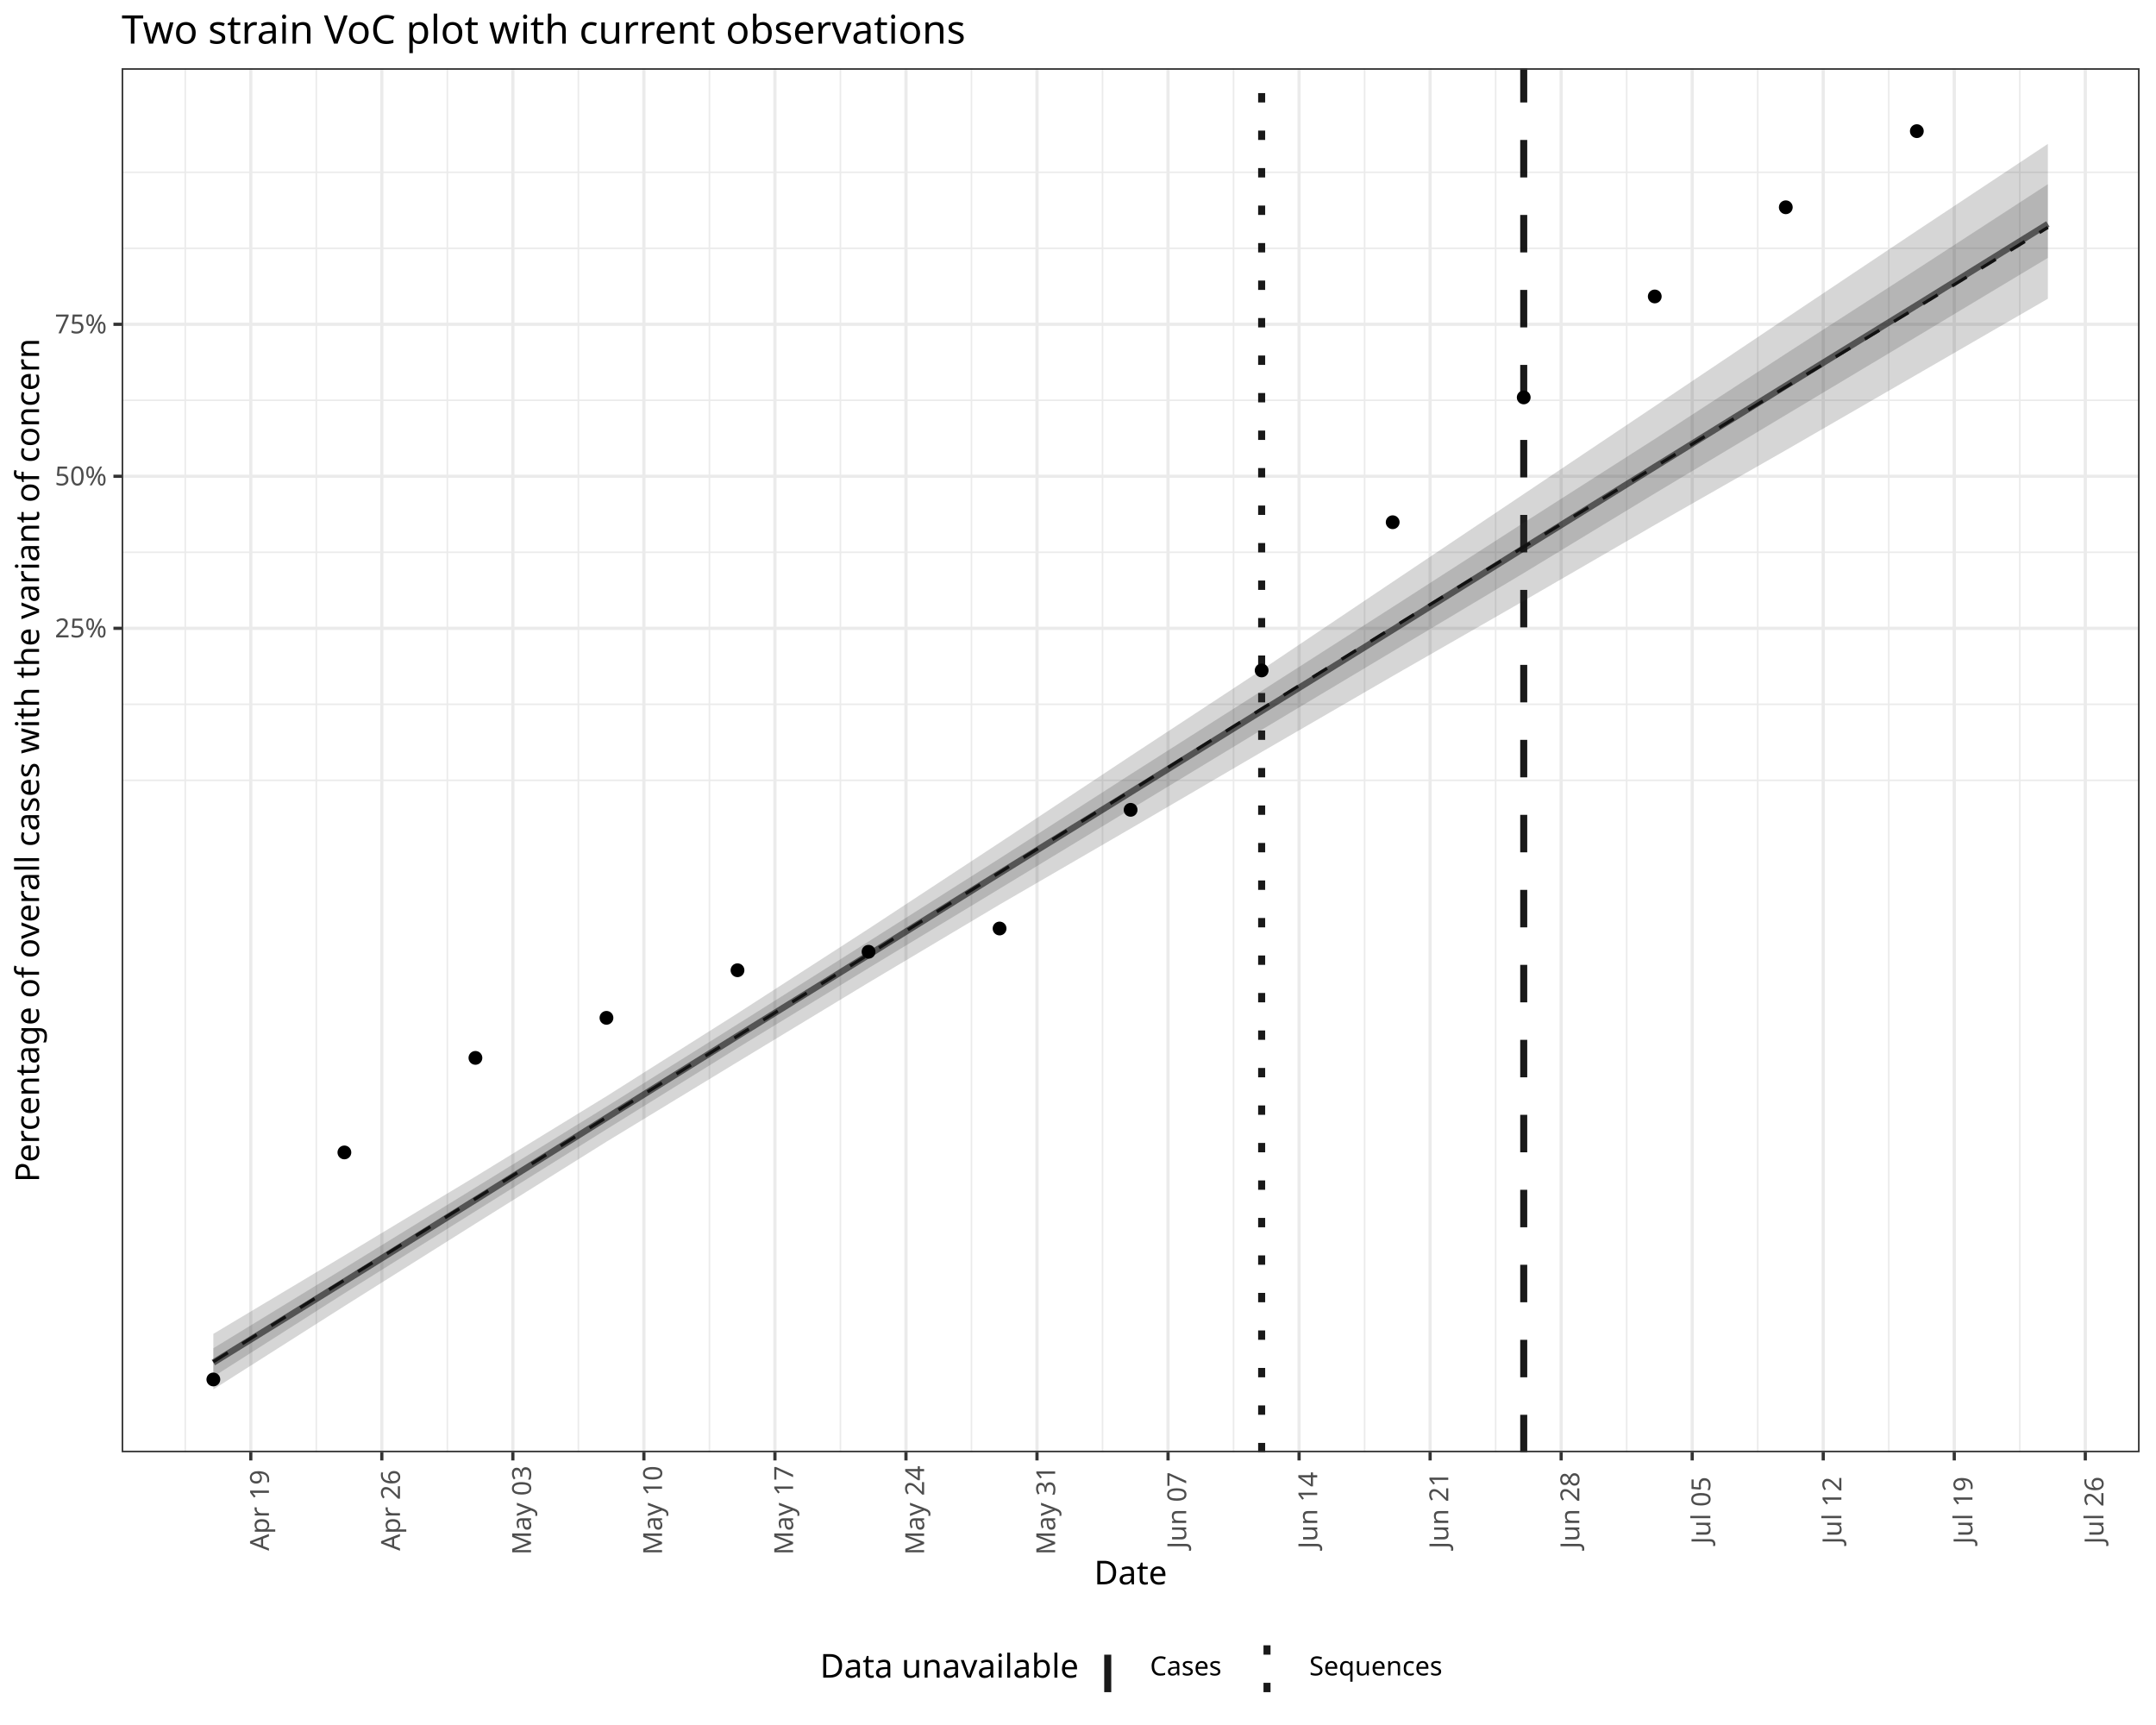
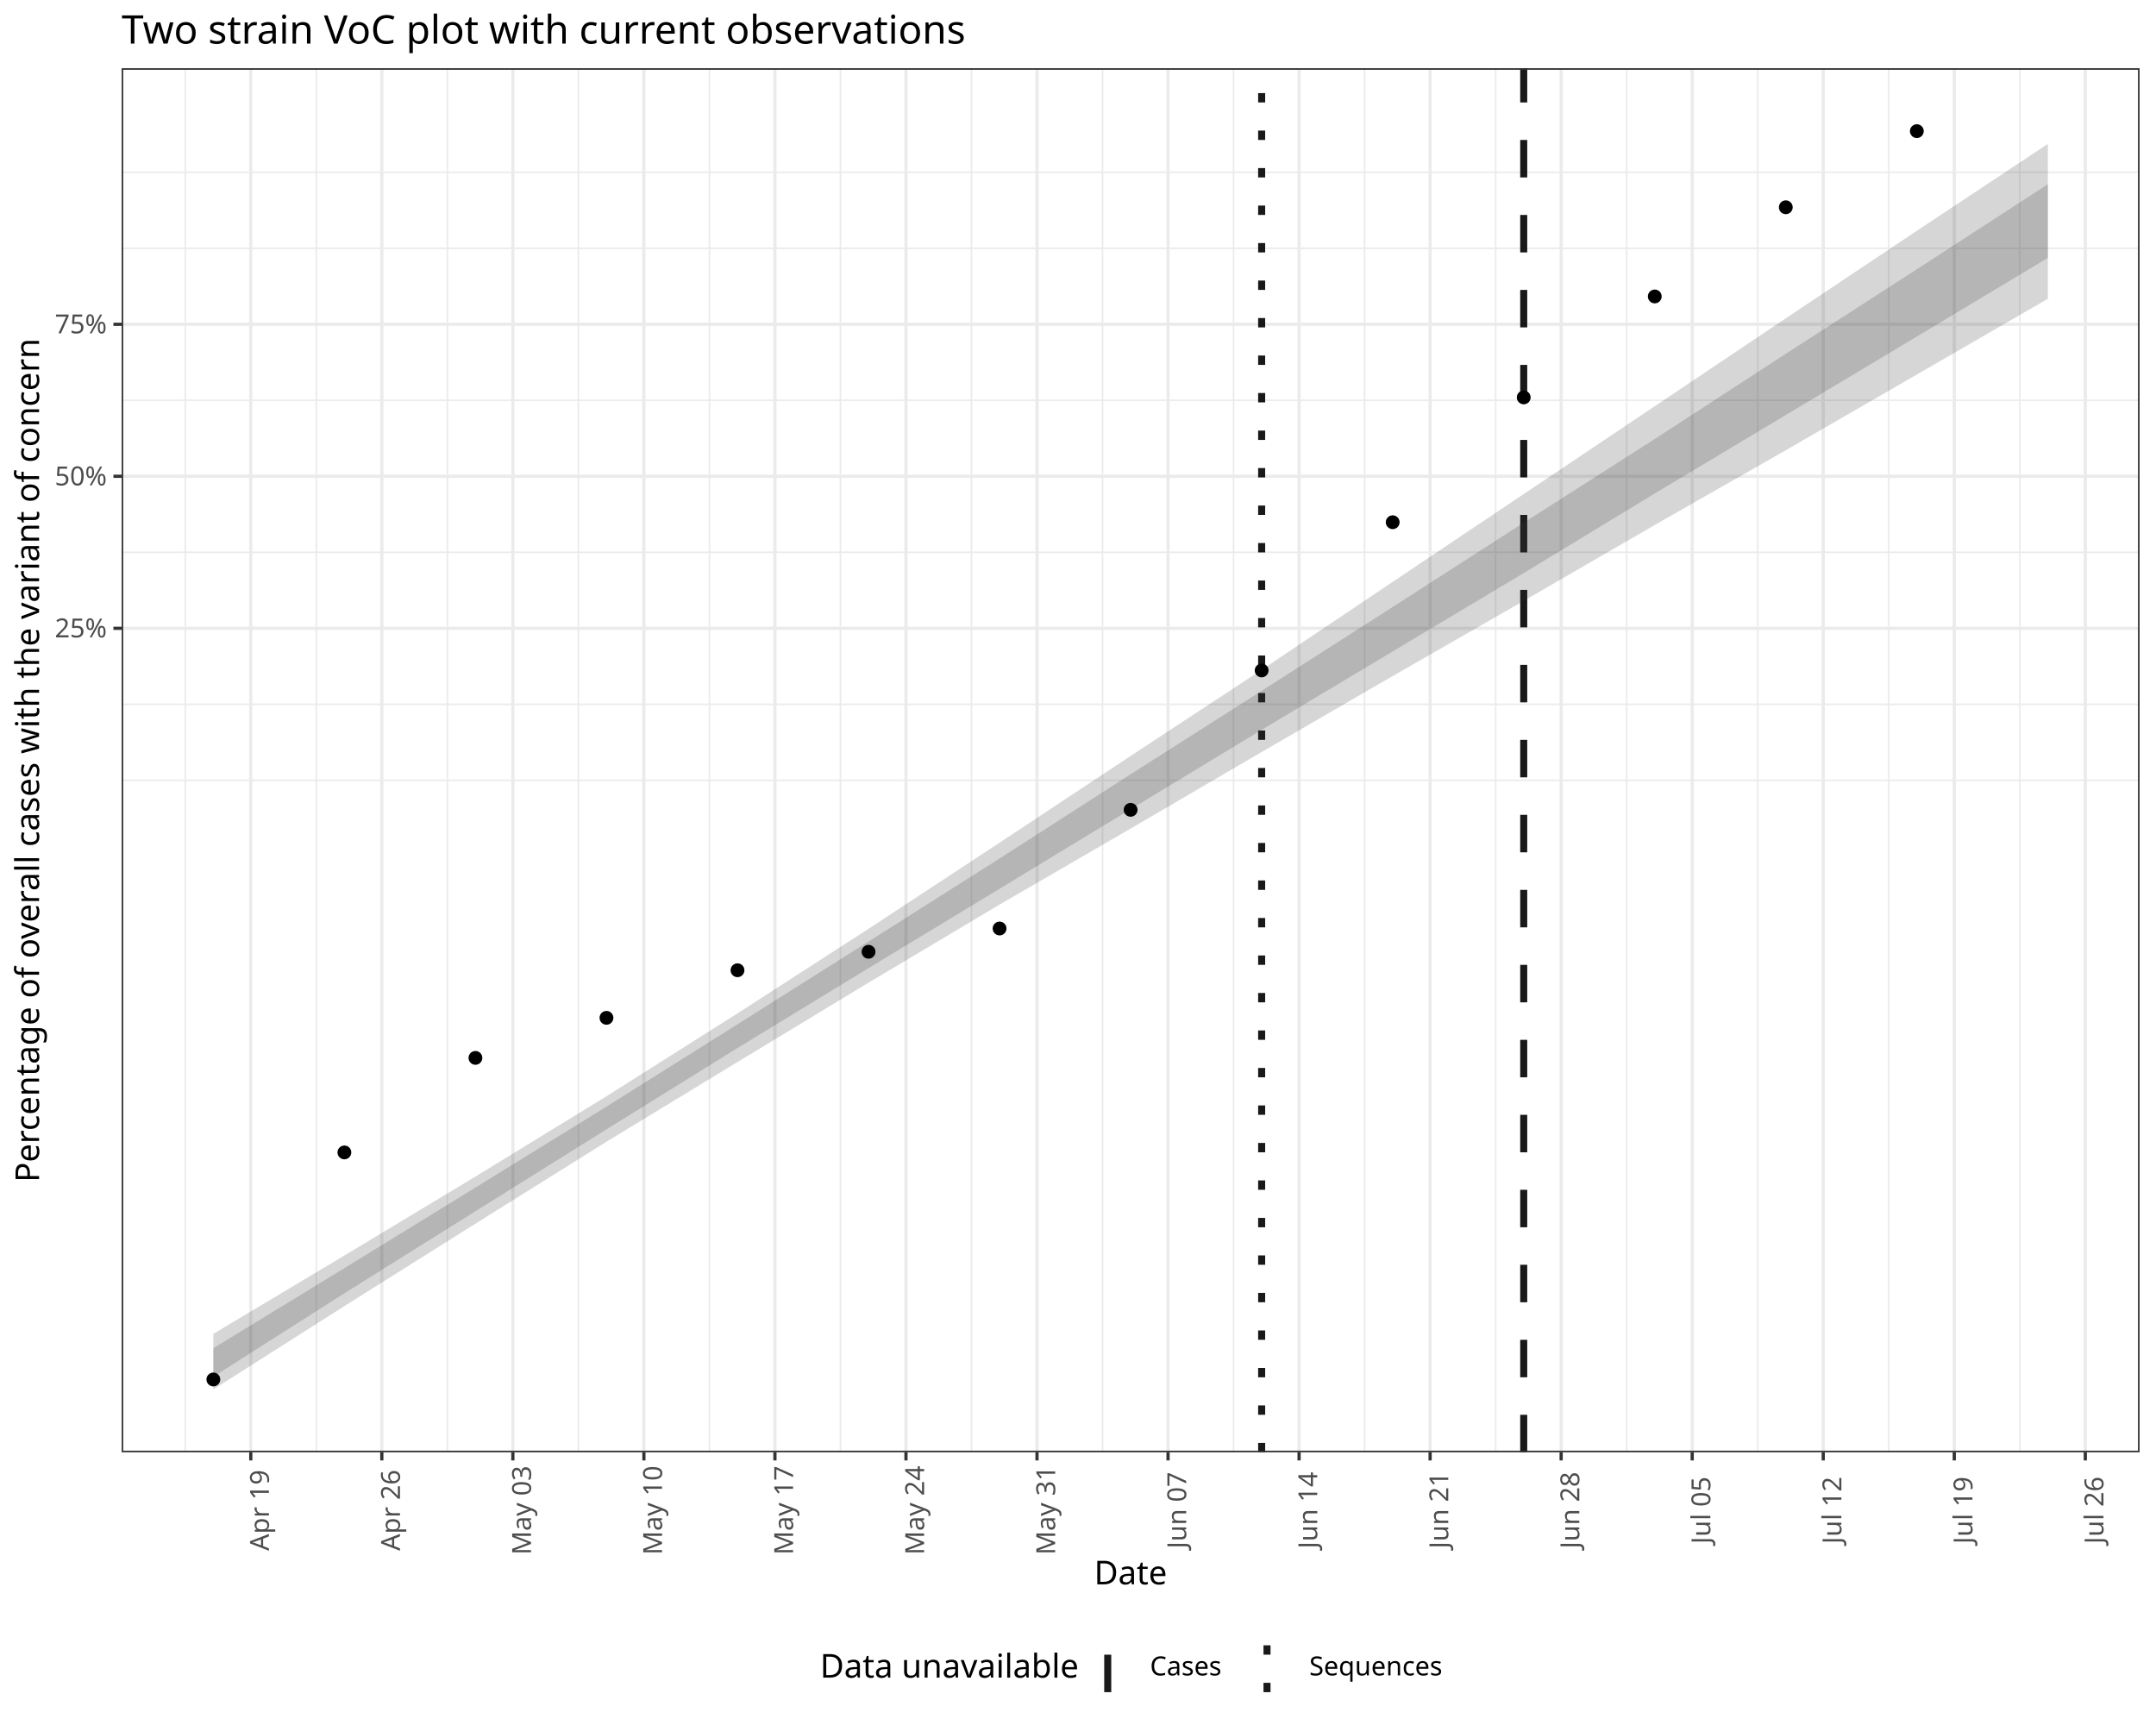
<svg xmlns="http://www.w3.org/2000/svg" class="svglite" data-engine-version="2.0" width="720.00pt" height="576.00pt" viewBox="0 0 720.00 576.00">
  <defs>
    <style type="text/css">
    .svglite line, .svglite polyline, .svglite polygon, .svglite path, .svglite rect, .svglite circle {
      fill: none;
      stroke: #000000;
      stroke-linecap: round;
      stroke-linejoin: round;
      stroke-miterlimit: 10.00;
    }
  </style>
  </defs>
  <rect width="100%" height="100%" style="stroke: none; fill: #FFFFFF;" />
  <defs>
    <clipPath id="cpMC4wMHw3MjAuMDB8MC4wMHw1NzYuMDA=">
      <rect x="0.00" y="0.00" width="720.00" height="576.00" />
    </clipPath>
  </defs>
  <g clip-path="url(#cpMC4wMHw3MjAuMDB8MC4wMHw1NzYuMDA=)">
    <rect x="0.00" y="0.00" width="720.00" height="576.00" style="stroke-width: 1.07; stroke: #FFFFFF; fill: #FFFFFF;" />
  </g>
  <defs>
    <clipPath id="cpNDAuNjJ8NzE0LjUyfDIyLjc4fDQ4NC45Mw==">
      <rect x="40.62" y="22.78" width="673.90" height="462.15" />
    </clipPath>
  </defs>
  <g clip-path="url(#cpNDAuNjJ8NzE0LjUyfDIyLjc4fDQ4NC45Mw==)">
    <rect x="40.62" y="22.78" width="673.90" height="462.15" style="stroke-width: 1.07; stroke: none; fill: #FFFFFF;" />
    <polyline points="40.62,260.56 714.52,260.56 " style="stroke-width: 0.53; stroke: #EBEBEB; stroke-linecap: butt;" />
    <polyline points="40.62,235.18 714.52,235.18 " style="stroke-width: 0.53; stroke: #EBEBEB; stroke-linecap: butt;" />
    <polyline points="40.62,184.42 714.52,184.42 " style="stroke-width: 0.53; stroke: #EBEBEB; stroke-linecap: butt;" />
    <polyline points="40.62,133.66 714.52,133.66 " style="stroke-width: 0.53; stroke: #EBEBEB; stroke-linecap: butt;" />
    <polyline points="40.62,82.91 714.52,82.91 " style="stroke-width: 0.53; stroke: #EBEBEB; stroke-linecap: butt;" />
    <polyline points="40.62,57.53 714.52,57.53 " style="stroke-width: 0.53; stroke: #EBEBEB; stroke-linecap: butt;" />
    <polyline points="61.87,484.93 61.87,22.78 " style="stroke-width: 0.53; stroke: #EBEBEB; stroke-linecap: butt;" />
    <polyline points="105.63,484.93 105.63,22.78 " style="stroke-width: 0.53; stroke: #EBEBEB; stroke-linecap: butt;" />
    <polyline points="149.39,484.93 149.39,22.78 " style="stroke-width: 0.53; stroke: #EBEBEB; stroke-linecap: butt;" />
    <polyline points="193.15,484.93 193.15,22.78 " style="stroke-width: 0.53; stroke: #EBEBEB; stroke-linecap: butt;" />
    <polyline points="236.91,484.93 236.91,22.78 " style="stroke-width: 0.53; stroke: #EBEBEB; stroke-linecap: butt;" />
    <polyline points="280.67,484.93 280.67,22.78 " style="stroke-width: 0.53; stroke: #EBEBEB; stroke-linecap: butt;" />
    <polyline points="324.43,484.93 324.43,22.78 " style="stroke-width: 0.53; stroke: #EBEBEB; stroke-linecap: butt;" />
    <polyline points="368.19,484.93 368.19,22.78 " style="stroke-width: 0.53; stroke: #EBEBEB; stroke-linecap: butt;" />
    <polyline points="411.95,484.93 411.95,22.78 " style="stroke-width: 0.53; stroke: #EBEBEB; stroke-linecap: butt;" />
    <polyline points="455.71,484.93 455.71,22.78 " style="stroke-width: 0.53; stroke: #EBEBEB; stroke-linecap: butt;" />
    <polyline points="499.47,484.93 499.47,22.78 " style="stroke-width: 0.53; stroke: #EBEBEB; stroke-linecap: butt;" />
    <polyline points="543.23,484.93 543.23,22.78 " style="stroke-width: 0.53; stroke: #EBEBEB; stroke-linecap: butt;" />
    <polyline points="586.99,484.93 586.99,22.78 " style="stroke-width: 0.53; stroke: #EBEBEB; stroke-linecap: butt;" />
    <polyline points="630.75,484.93 630.75,22.78 " style="stroke-width: 0.53; stroke: #EBEBEB; stroke-linecap: butt;" />
    <polyline points="674.51,484.93 674.51,22.78 " style="stroke-width: 0.53; stroke: #EBEBEB; stroke-linecap: butt;" />
    <polyline points="40.62,209.80 714.52,209.80 " style="stroke-width: 1.07; stroke: #EBEBEB; stroke-linecap: butt;" />
    <polyline points="40.62,159.04 714.52,159.04 " style="stroke-width: 1.07; stroke: #EBEBEB; stroke-linecap: butt;" />
    <polyline points="40.62,108.29 714.52,108.29 " style="stroke-width: 1.07; stroke: #EBEBEB; stroke-linecap: butt;" />
    <polyline points="83.75,484.93 83.75,22.78 " style="stroke-width: 1.07; stroke: #EBEBEB; stroke-linecap: butt;" />
    <polyline points="127.51,484.93 127.51,22.78 " style="stroke-width: 1.07; stroke: #EBEBEB; stroke-linecap: butt;" />
    <polyline points="171.27,484.93 171.27,22.78 " style="stroke-width: 1.07; stroke: #EBEBEB; stroke-linecap: butt;" />
    <polyline points="215.03,484.93 215.03,22.78 " style="stroke-width: 1.07; stroke: #EBEBEB; stroke-linecap: butt;" />
    <polyline points="258.79,484.93 258.79,22.78 " style="stroke-width: 1.07; stroke: #EBEBEB; stroke-linecap: butt;" />
    <polyline points="302.55,484.93 302.55,22.78 " style="stroke-width: 1.07; stroke: #EBEBEB; stroke-linecap: butt;" />
    <polyline points="346.31,484.93 346.31,22.78 " style="stroke-width: 1.07; stroke: #EBEBEB; stroke-linecap: butt;" />
    <polyline points="390.07,484.93 390.07,22.78 " style="stroke-width: 1.07; stroke: #EBEBEB; stroke-linecap: butt;" />
    <polyline points="433.83,484.93 433.83,22.78 " style="stroke-width: 1.07; stroke: #EBEBEB; stroke-linecap: butt;" />
    <polyline points="477.59,484.93 477.59,22.78 " style="stroke-width: 1.07; stroke: #EBEBEB; stroke-linecap: butt;" />
    <polyline points="521.35,484.93 521.35,22.78 " style="stroke-width: 1.07; stroke: #EBEBEB; stroke-linecap: butt;" />
    <polyline points="565.11,484.93 565.11,22.78 " style="stroke-width: 1.07; stroke: #EBEBEB; stroke-linecap: butt;" />
    <polyline points="608.87,484.93 608.87,22.78 " style="stroke-width: 1.07; stroke: #EBEBEB; stroke-linecap: butt;" />
    <polyline points="652.63,484.93 652.63,22.78 " style="stroke-width: 1.07; stroke: #EBEBEB; stroke-linecap: butt;" />
    <polyline points="696.39,484.93 696.39,22.78 " style="stroke-width: 1.07; stroke: #EBEBEB; stroke-linecap: butt;" />
    <line x1="508.85" y1="484.93" x2="508.85" y2="22.78" style="stroke-width: 2.35; stroke: #000000; stroke-opacity: 0.90; stroke-dasharray: 12.52,12.52; stroke-linecap: butt;" />
    <line x1="421.33" y1="484.93" x2="421.33" y2="22.78" style="stroke-width: 2.35; stroke: #000000; stroke-opacity: 0.90; stroke-dasharray: 3.13,9.39; stroke-linecap: butt;" />
-     <polyline points="71.25,454.98 115.01,427.92 158.77,400.64 202.53,373.25 246.29,345.95 290.05,318.86 333.81,291.60 377.57,264.54 421.33,237.40 465.09,210.30 508.85,183.04 552.61,155.90 596.37,128.81 640.13,101.90 683.89,74.79 " style="stroke-width: 2.13; stroke: #000000; stroke-opacity: 0.60; stroke-linecap: butt;" />
-     <polyline points="71.25,454.70 115.01,427.45 158.77,400.29 202.53,373.11 246.29,345.95 290.05,318.70 333.81,291.33 377.57,264.11 421.33,236.70 465.09,209.56 508.85,182.64 552.61,155.90 596.37,129.22 640.13,102.69 683.89,75.94 " style="stroke-width: 1.07; stroke-dasharray: 5.69,5.69; stroke-linecap: butt;" />
    <polygon points="71.25,445.39 115.01,419.23 158.77,392.87 202.53,366.05 246.29,338.38 290.05,310.14 333.81,281.39 377.57,252.42 421.33,223.67 465.09,194.29 508.85,164.97 552.61,135.64 596.37,106.29 640.13,77.06 683.89,48.05 683.89,99.76 640.13,125.06 596.37,150.33 552.61,175.29 508.85,200.64 465.09,225.74 421.33,251.10 377.57,276.67 333.81,302.05 290.05,328.12 246.29,354.62 202.53,381.23 158.77,408.60 115.01,436.12 71.25,463.93 " style="stroke-width: 0.00; stroke: none; fill: #333333; fill-opacity: 0.20;" />
    <polyline points="71.25,445.39 115.01,419.23 158.77,392.87 202.53,366.05 246.29,338.38 290.05,310.14 333.81,281.39 377.57,252.42 421.33,223.67 465.09,194.29 508.85,164.97 552.61,135.64 596.37,106.29 640.13,77.06 683.89,48.05 " style="stroke-width: 0.43; stroke: none;" />
    <polyline points="683.89,99.76 640.13,125.06 596.37,150.33 552.61,175.29 508.85,200.64 465.09,225.74 421.33,251.10 377.57,276.67 333.81,302.05 290.05,328.12 246.29,354.62 202.53,381.23 158.77,408.60 115.01,436.12 71.25,463.93 " style="stroke-width: 0.43; stroke: none;" />
    <polygon points="71.25,450.19 115.01,423.45 158.77,396.55 202.53,369.52 246.29,342.02 290.05,314.38 333.81,286.66 377.57,258.54 421.33,230.68 465.09,202.68 508.85,174.53 552.61,146.59 596.37,118.12 640.13,89.92 683.89,61.50 683.89,86.11 640.13,112.38 596.37,138.57 552.61,164.78 508.85,191.35 465.09,217.52 421.33,243.69 377.57,270.21 333.81,296.76 290.05,323.27 246.29,349.94 202.53,377.10 158.77,404.45 115.01,431.84 71.25,459.70 " style="stroke-width: 0.00; stroke: none; fill: #333333; fill-opacity: 0.20;" />
    <polyline points="71.25,450.19 115.01,423.45 158.77,396.55 202.53,369.52 246.29,342.02 290.05,314.38 333.81,286.66 377.57,258.54 421.33,230.68 465.09,202.68 508.85,174.53 552.61,146.59 596.37,118.12 640.13,89.92 683.89,61.50 " style="stroke-width: 1.07; stroke: none;" />
    <polyline points="683.89,86.11 640.13,112.38 596.37,138.57 552.61,164.78 508.85,191.35 465.09,217.52 421.33,243.69 377.57,270.21 333.81,296.76 290.05,323.27 246.29,349.94 202.53,377.10 158.77,404.45 115.01,431.84 71.25,459.70 " style="stroke-width: 1.07; stroke: none;" />
    <circle cx="71.25" cy="460.62" r="1.95" style="stroke-width: 0.71; fill: #000000;" />
    <circle cx="115.01" cy="384.81" r="1.95" style="stroke-width: 0.71; fill: #000000;" />
    <circle cx="158.77" cy="353.24" r="1.95" style="stroke-width: 0.71; fill: #000000;" />
    <circle cx="202.53" cy="339.87" r="1.95" style="stroke-width: 0.71; fill: #000000;" />
    <circle cx="246.29" cy="323.98" r="1.95" style="stroke-width: 0.71; fill: #000000;" />
    <circle cx="290.05" cy="317.81" r="1.95" style="stroke-width: 0.71; fill: #000000;" />
    <circle cx="333.81" cy="310.04" r="1.95" style="stroke-width: 0.71; fill: #000000;" />
    <circle cx="377.57" cy="270.41" r="1.95" style="stroke-width: 0.71; fill: #000000;" />
    <circle cx="421.33" cy="223.87" r="1.95" style="stroke-width: 0.71; fill: #000000;" />
    <circle cx="465.09" cy="174.38" r="1.95" style="stroke-width: 0.71; fill: #000000;" />
    <circle cx="508.85" cy="132.70" r="1.95" style="stroke-width: 0.71; fill: #000000;" />
    <circle cx="552.61" cy="98.99" r="1.95" style="stroke-width: 0.71; fill: #000000;" />
    <circle cx="596.37" cy="69.21" r="1.95" style="stroke-width: 0.71; fill: #000000;" />
    <circle cx="640.13" cy="43.79" r="1.95" style="stroke-width: 0.71; fill: #000000;" />
    <rect x="40.62" y="22.78" width="673.90" height="462.15" style="stroke-width: 1.07; stroke: #333333;" />
  </g>
  <g clip-path="url(#cpMC4wMHw3MjAuMDB8MC4wMHw1NzYuMDA=)">
    <text x="35.69" y="212.83" text-anchor="end" style="font-size: 8.80px; fill: #4D4D4D; font-family: sans;" textLength="17.61px" lengthAdjust="spacingAndGlyphs">25%</text>
    <text x="35.69" y="162.07" text-anchor="end" style="font-size: 8.80px; fill: #4D4D4D; font-family: sans;" textLength="17.61px" lengthAdjust="spacingAndGlyphs">50%</text>
    <text x="35.69" y="111.31" text-anchor="end" style="font-size: 8.80px; fill: #4D4D4D; font-family: sans;" textLength="17.61px" lengthAdjust="spacingAndGlyphs">75%</text>
    <polyline points="37.88,209.80 40.62,209.80 " style="stroke-width: 1.07; stroke: #333333; stroke-linecap: butt;" />
    <polyline points="37.88,159.04 40.62,159.04 " style="stroke-width: 1.07; stroke: #333333; stroke-linecap: butt;" />
    <polyline points="37.88,108.29 40.62,108.29 " style="stroke-width: 1.07; stroke: #333333; stroke-linecap: butt;" />
    <polyline points="83.75,487.67 83.75,484.93 " style="stroke-width: 1.07; stroke: #333333; stroke-linecap: butt;" />
    <polyline points="127.51,487.67 127.51,484.93 " style="stroke-width: 1.07; stroke: #333333; stroke-linecap: butt;" />
    <polyline points="171.27,487.67 171.27,484.93 " style="stroke-width: 1.07; stroke: #333333; stroke-linecap: butt;" />
    <polyline points="215.03,487.67 215.03,484.93 " style="stroke-width: 1.07; stroke: #333333; stroke-linecap: butt;" />
    <polyline points="258.79,487.67 258.79,484.93 " style="stroke-width: 1.07; stroke: #333333; stroke-linecap: butt;" />
    <polyline points="302.55,487.67 302.55,484.93 " style="stroke-width: 1.07; stroke: #333333; stroke-linecap: butt;" />
    <polyline points="346.31,487.67 346.31,484.93 " style="stroke-width: 1.07; stroke: #333333; stroke-linecap: butt;" />
    <polyline points="390.07,487.67 390.07,484.93 " style="stroke-width: 1.07; stroke: #333333; stroke-linecap: butt;" />
    <polyline points="433.83,487.67 433.83,484.93 " style="stroke-width: 1.07; stroke: #333333; stroke-linecap: butt;" />
    <polyline points="477.59,487.67 477.59,484.93 " style="stroke-width: 1.07; stroke: #333333; stroke-linecap: butt;" />
    <polyline points="521.35,487.67 521.35,484.93 " style="stroke-width: 1.07; stroke: #333333; stroke-linecap: butt;" />
    <polyline points="565.11,487.67 565.11,484.93 " style="stroke-width: 1.07; stroke: #333333; stroke-linecap: butt;" />
    <polyline points="608.87,487.67 608.87,484.93 " style="stroke-width: 1.07; stroke: #333333; stroke-linecap: butt;" />
    <polyline points="652.63,487.67 652.63,484.93 " style="stroke-width: 1.07; stroke: #333333; stroke-linecap: butt;" />
    <polyline points="696.39,487.67 696.39,484.93 " style="stroke-width: 1.07; stroke: #333333; stroke-linecap: butt;" />
    <text transform="translate(89.81,504.30) rotate(-90)" text-anchor="middle" style="font-size: 8.80px; fill: #4D4D4D; font-family: sans;" textLength="25.93px" lengthAdjust="spacingAndGlyphs">Apr 19</text>
    <text transform="translate(133.57,504.30) rotate(-90)" text-anchor="middle" style="font-size: 8.80px; fill: #4D4D4D; font-family: sans;" textLength="25.93px" lengthAdjust="spacingAndGlyphs">Apr 26</text>
    <text transform="translate(177.33,504.30) rotate(-90)" text-anchor="middle" style="font-size: 8.80px; fill: #4D4D4D; font-family: sans;" textLength="28.87px" lengthAdjust="spacingAndGlyphs">May 03</text>
    <text transform="translate(221.09,504.30) rotate(-90)" text-anchor="middle" style="font-size: 8.80px; fill: #4D4D4D; font-family: sans;" textLength="28.87px" lengthAdjust="spacingAndGlyphs">May 10</text>
    <text transform="translate(264.85,504.30) rotate(-90)" text-anchor="middle" style="font-size: 8.80px; fill: #4D4D4D; font-family: sans;" textLength="28.87px" lengthAdjust="spacingAndGlyphs">May 17</text>
    <text transform="translate(308.61,504.30) rotate(-90)" text-anchor="middle" style="font-size: 8.80px; fill: #4D4D4D; font-family: sans;" textLength="28.87px" lengthAdjust="spacingAndGlyphs">May 24</text>
    <text transform="translate(352.37,504.30) rotate(-90)" text-anchor="middle" style="font-size: 8.80px; fill: #4D4D4D; font-family: sans;" textLength="28.87px" lengthAdjust="spacingAndGlyphs">May 31</text>
    <text transform="translate(396.13,504.30) rotate(-90)" text-anchor="middle" style="font-size: 8.80px; fill: #4D4D4D; font-family: sans;" textLength="26.43px" lengthAdjust="spacingAndGlyphs">Jun 07</text>
    <text transform="translate(439.89,504.30) rotate(-90)" text-anchor="middle" style="font-size: 8.80px; fill: #4D4D4D; font-family: sans;" textLength="26.43px" lengthAdjust="spacingAndGlyphs">Jun 14</text>
    <text transform="translate(483.65,504.30) rotate(-90)" text-anchor="middle" style="font-size: 8.80px; fill: #4D4D4D; font-family: sans;" textLength="26.43px" lengthAdjust="spacingAndGlyphs">Jun 21</text>
    <text transform="translate(527.41,504.30) rotate(-90)" text-anchor="middle" style="font-size: 8.80px; fill: #4D4D4D; font-family: sans;" textLength="26.43px" lengthAdjust="spacingAndGlyphs">Jun 28</text>
    <text transform="translate(571.17,504.30) rotate(-90)" text-anchor="middle" style="font-size: 8.80px; fill: #4D4D4D; font-family: sans;" textLength="23.49px" lengthAdjust="spacingAndGlyphs">Jul 05</text>
    <text transform="translate(614.93,504.30) rotate(-90)" text-anchor="middle" style="font-size: 8.80px; fill: #4D4D4D; font-family: sans;" textLength="23.49px" lengthAdjust="spacingAndGlyphs">Jul 12</text>
    <text transform="translate(658.69,504.30) rotate(-90)" text-anchor="middle" style="font-size: 8.80px; fill: #4D4D4D; font-family: sans;" textLength="23.49px" lengthAdjust="spacingAndGlyphs">Jul 19</text>
    <text transform="translate(702.45,504.30) rotate(-90)" text-anchor="middle" style="font-size: 8.80px; fill: #4D4D4D; font-family: sans;" textLength="23.49px" lengthAdjust="spacingAndGlyphs">Jul 26</text>
    <text x="377.57" y="529.04" text-anchor="middle" style="font-size: 11.00px; font-family: sans;" textLength="23.24px" lengthAdjust="spacingAndGlyphs">Date</text>
    <text transform="translate(13.05,253.86) rotate(-90)" text-anchor="middle" style="font-size: 11.00px; font-family: sans;" textLength="267.24px" lengthAdjust="spacingAndGlyphs">Percentage of overall cases with the variant of concern</text>
    <rect x="268.38" y="542.28" width="218.39" height="28.24" style="stroke-width: 1.07; stroke: none; fill: #FFFFFF;" />
    <text x="273.86" y="560.19" style="font-size: 11.00px; font-family: sans;" textLength="81.95px" lengthAdjust="spacingAndGlyphs">Data unavailable</text>
    <rect x="361.29" y="547.76" width="17.28" height="17.28" style="stroke-width: 1.07; stroke: none; fill: #FFFFFF;" />
    <line x1="369.93" y1="565.04" x2="369.93" y2="547.76" style="stroke-width: 2.35; stroke: #000000; stroke-opacity: 0.90; stroke-dasharray: 12.52,12.52; stroke-linecap: butt;" />
    <rect x="414.48" y="547.76" width="17.28" height="17.28" style="stroke-width: 1.07; stroke: none; fill: #FFFFFF;" />
    <line x1="423.12" y1="565.04" x2="423.12" y2="547.76" style="stroke-width: 2.35; stroke: #000000; stroke-opacity: 0.90; stroke-dasharray: 3.13,9.39; stroke-linecap: butt;" />
    <text x="384.05" y="559.43" style="font-size: 8.80px; font-family: sans;" textLength="24.95px" lengthAdjust="spacingAndGlyphs">Cases</text>
    <text x="437.24" y="559.43" style="font-size: 8.80px; font-family: sans;" textLength="44.05px" lengthAdjust="spacingAndGlyphs">Sequences</text>
    <text x="40.62" y="14.56" style="font-size: 13.20px; font-family: sans;" textLength="265.61px" lengthAdjust="spacingAndGlyphs">Two strain VoC plot with current observations</text>
  </g>
</svg>
